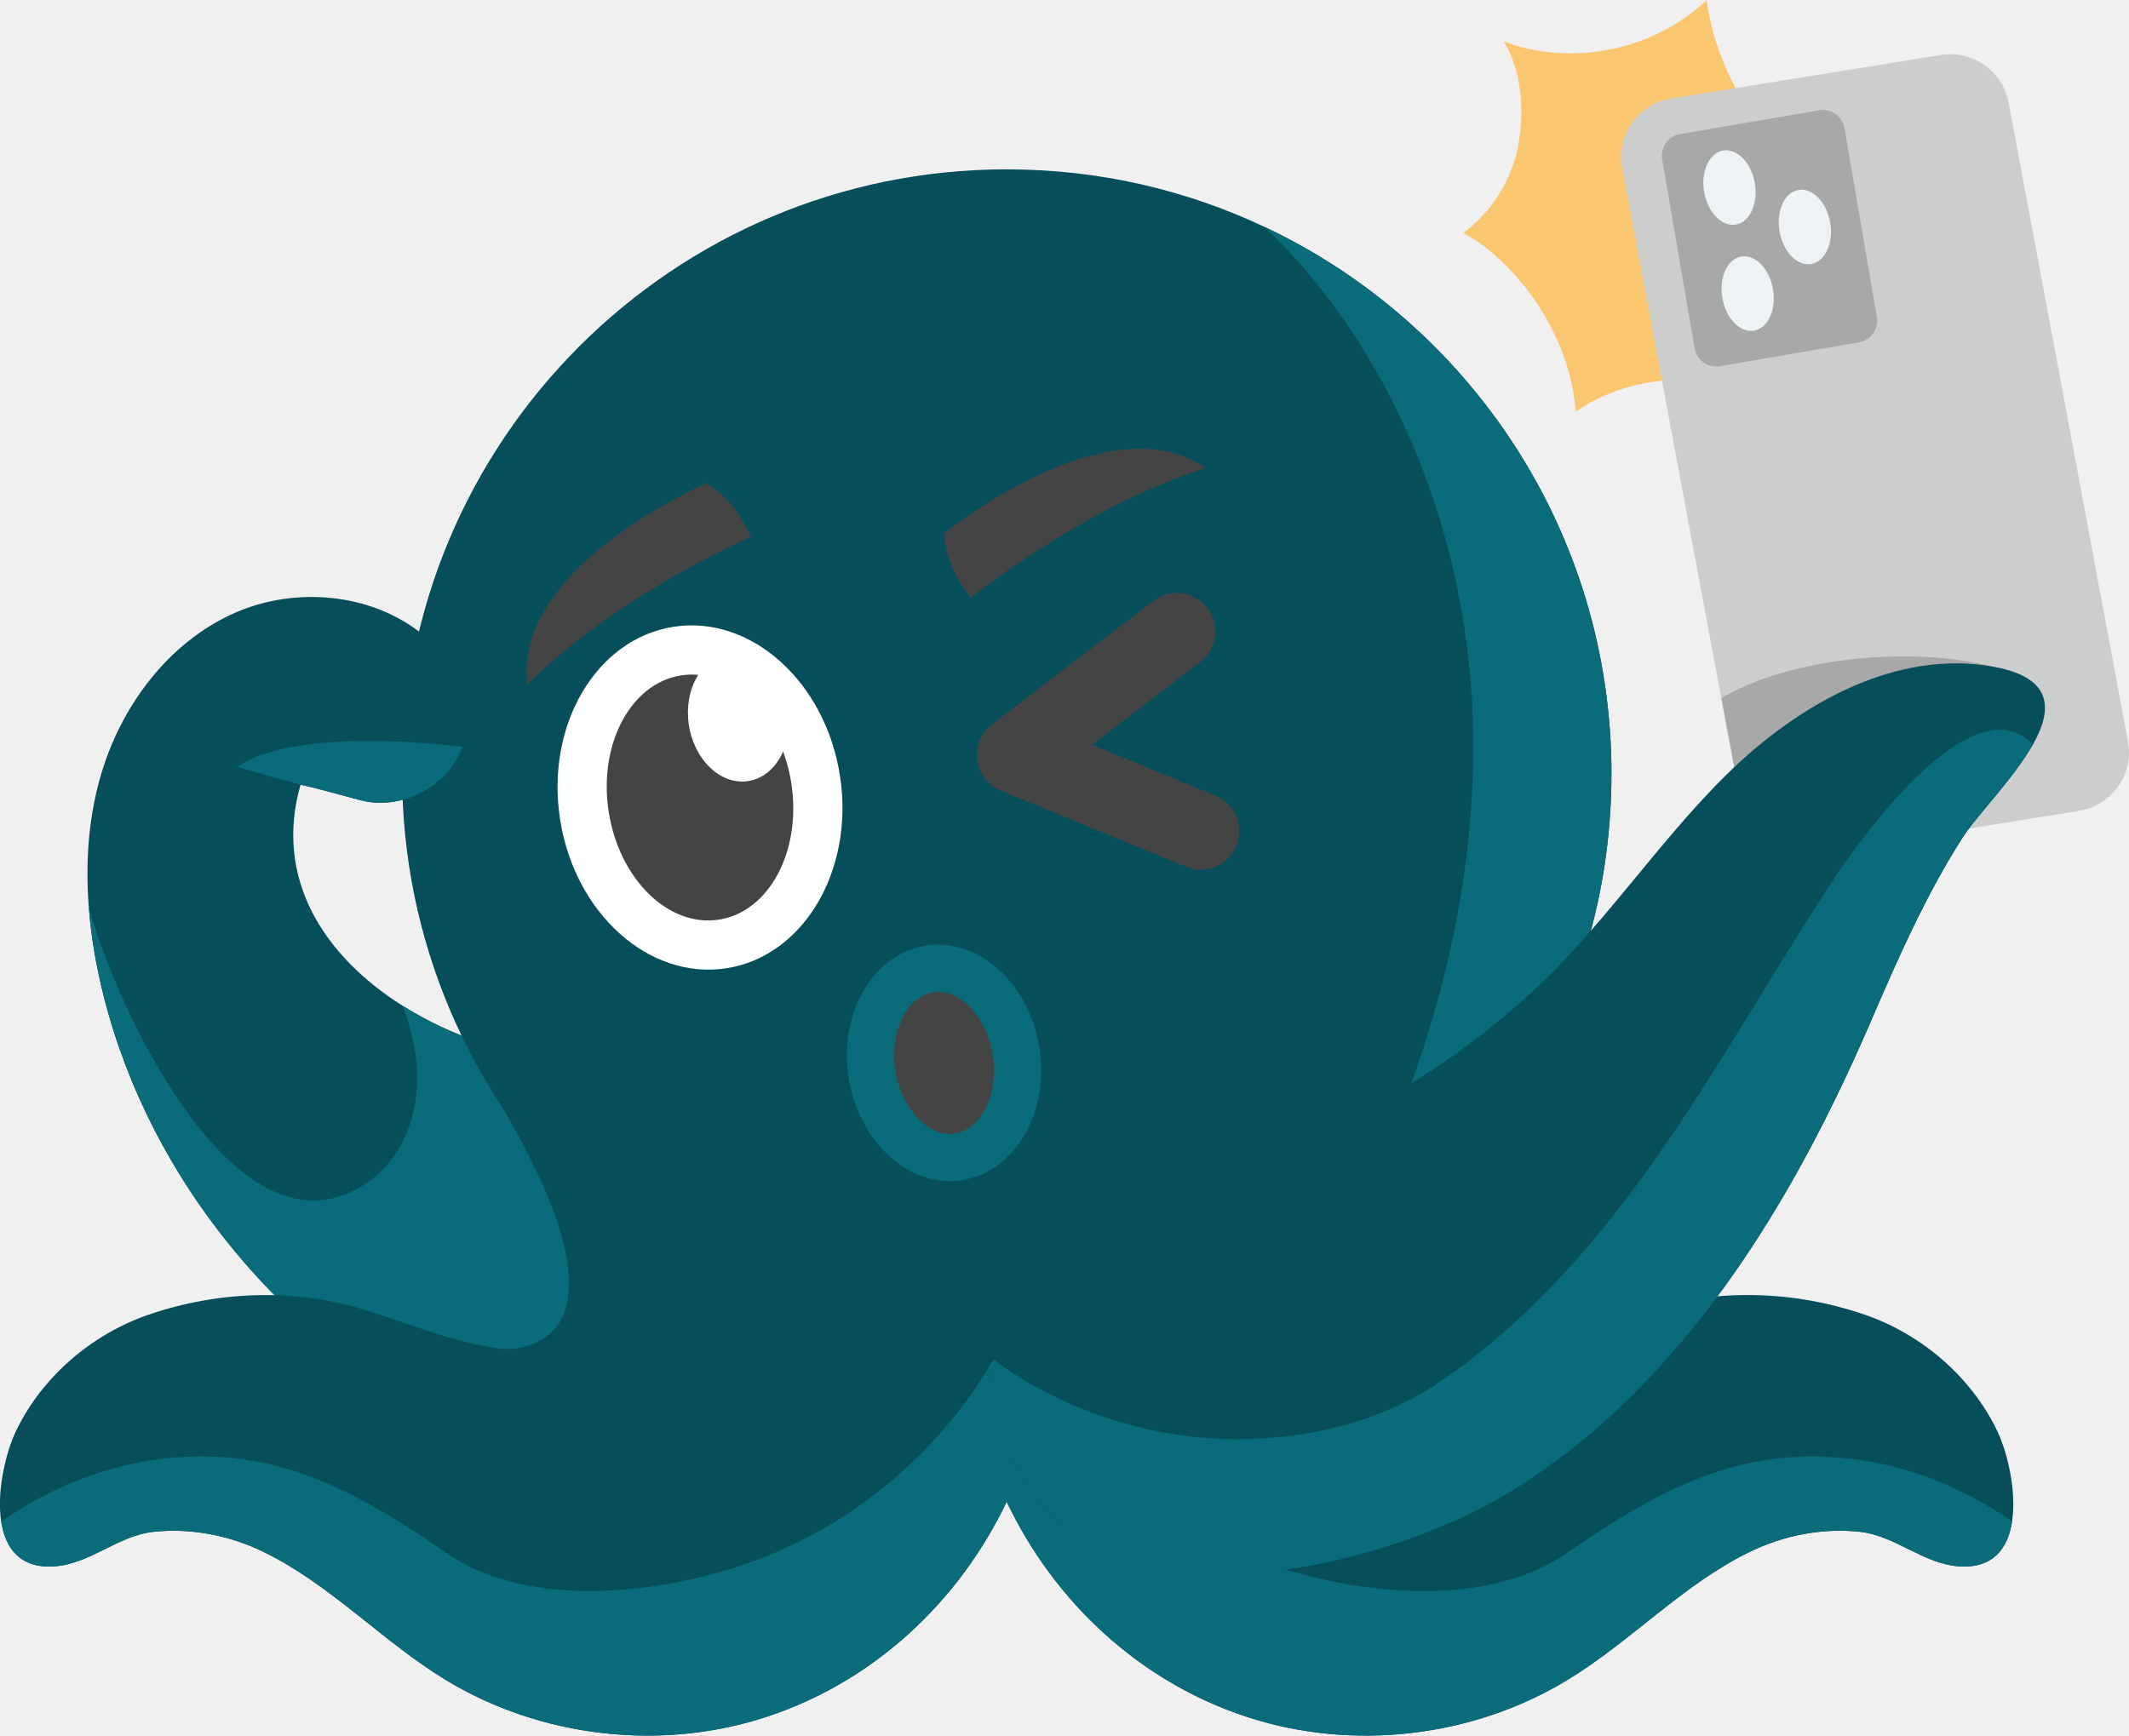
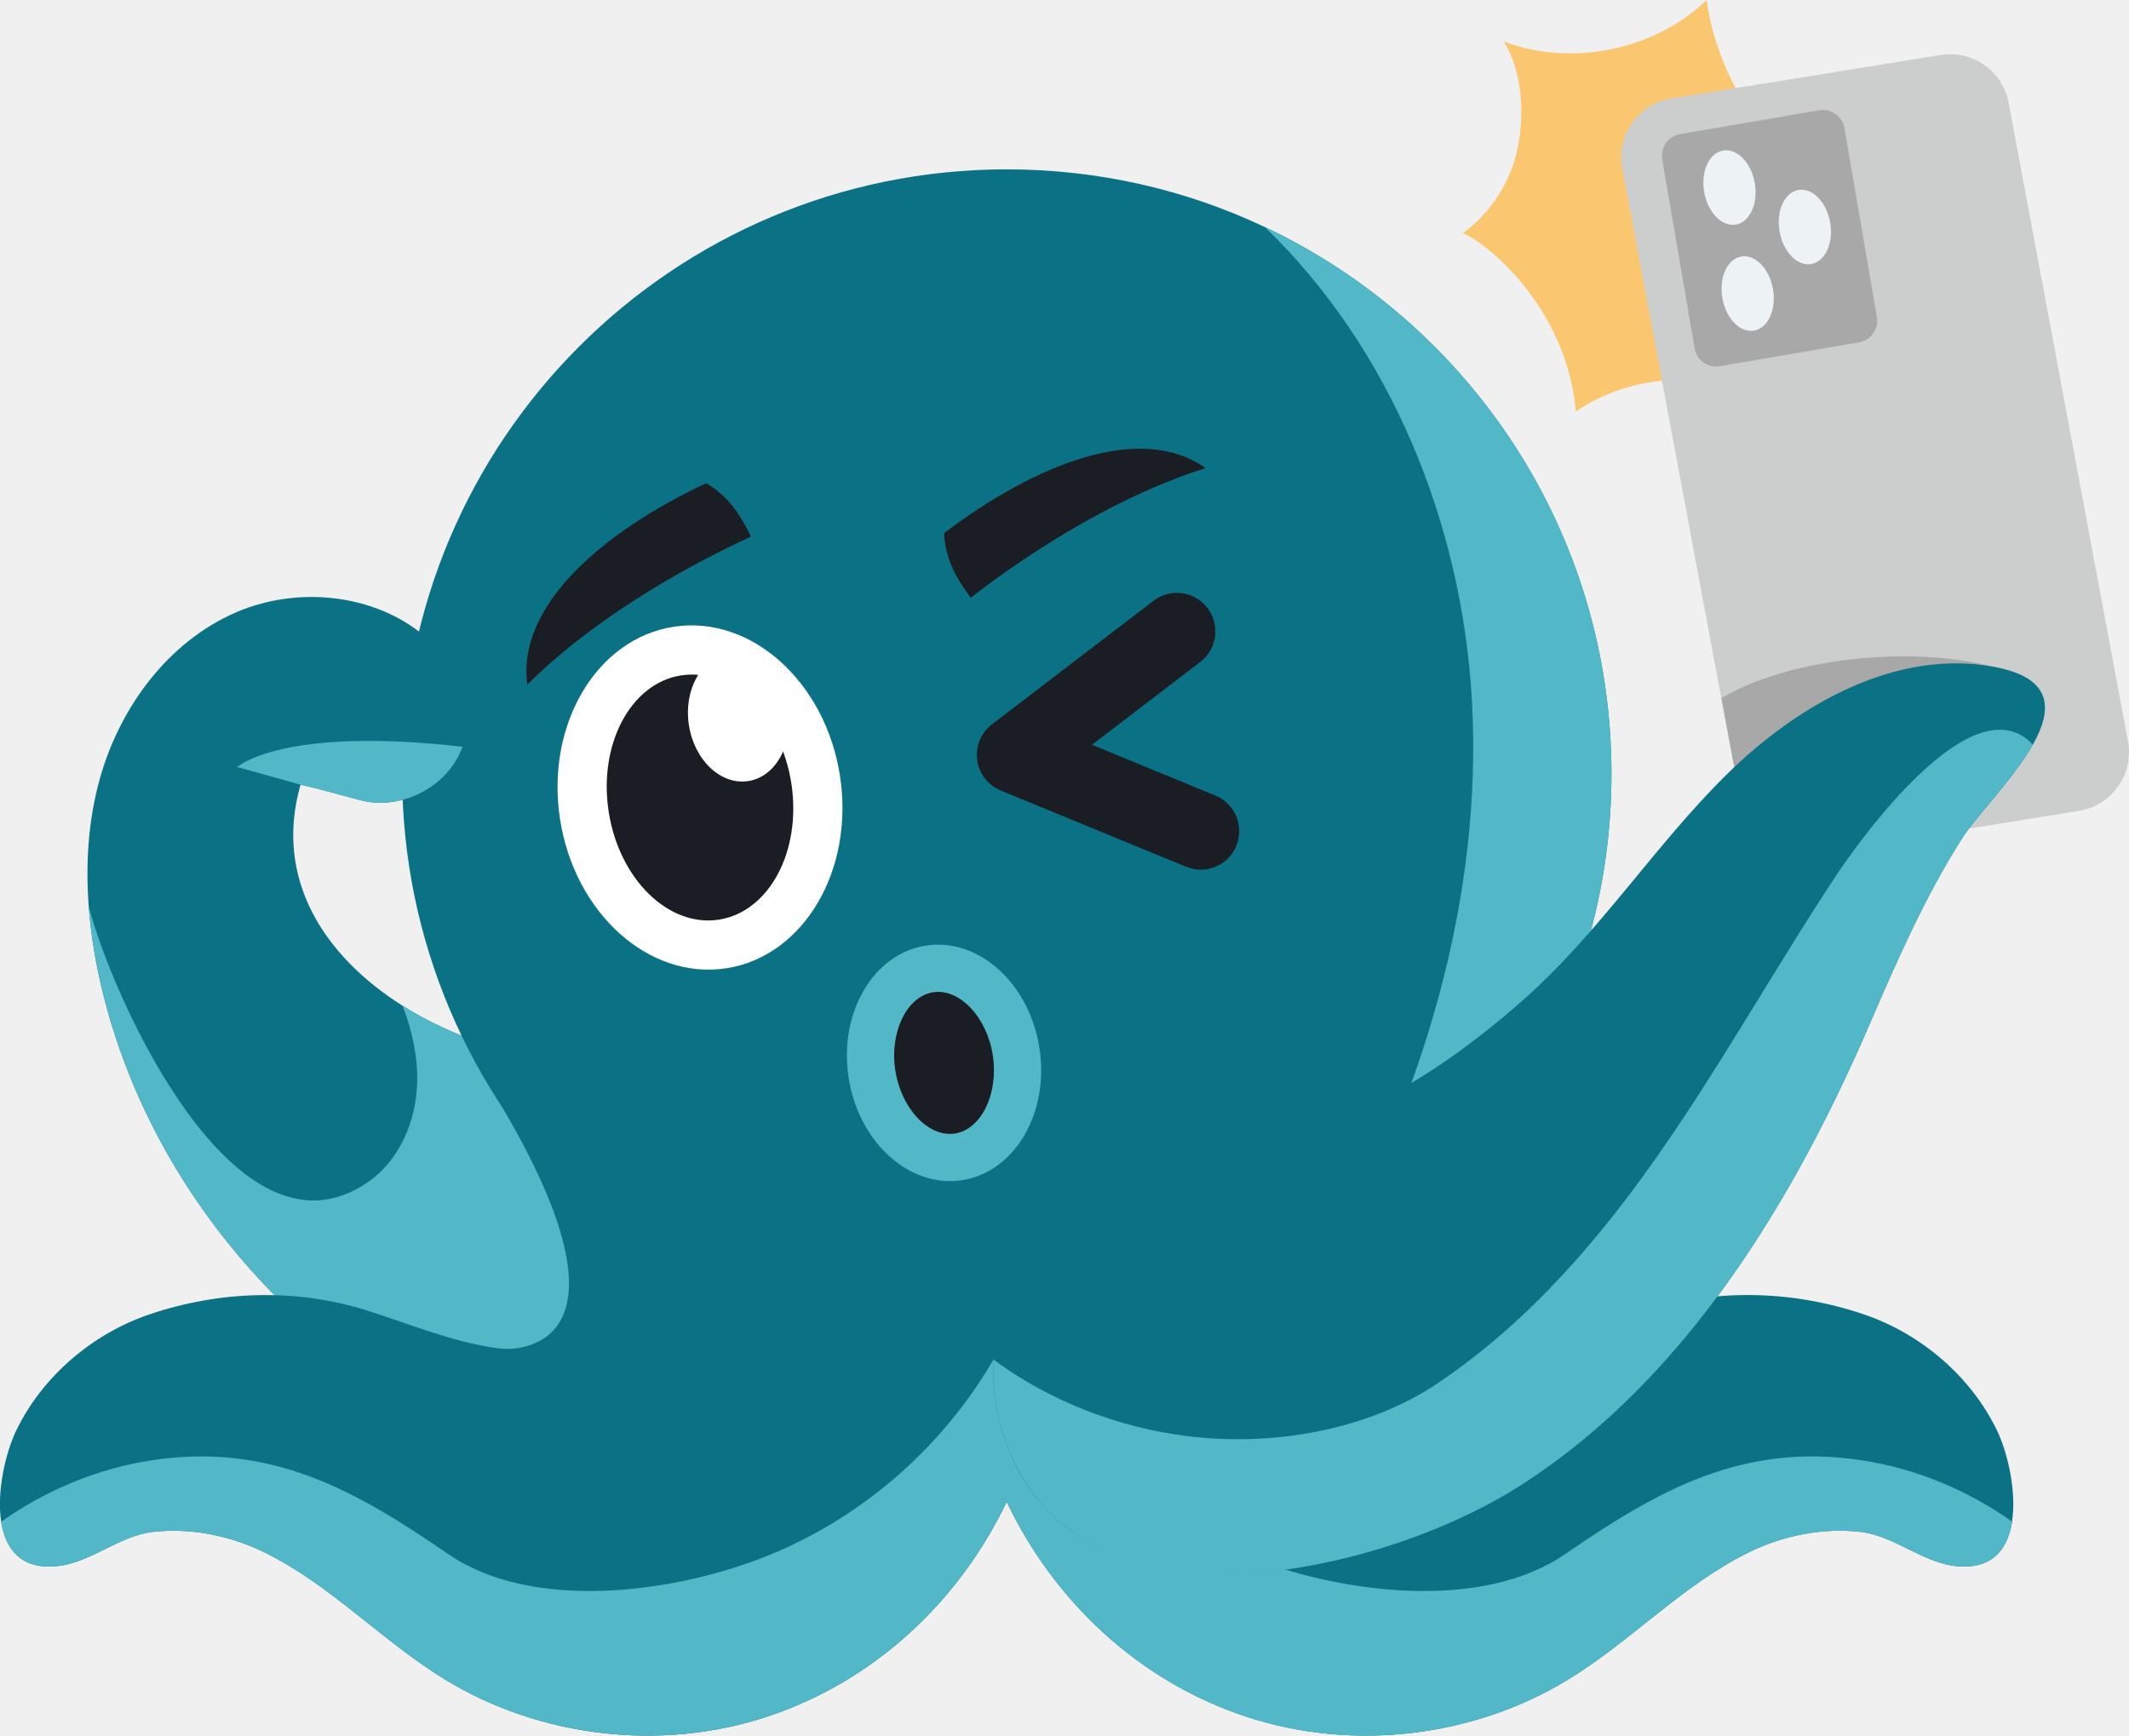
<svg xmlns="http://www.w3.org/2000/svg" id="Layer_2" data-name="Layer 2" viewBox="0 0 477.99 389.76">
  <defs>
    <style>
      .cls-1 {
-         fill: #0a6b7b;
+         fill: #52B8C7;
      }

      .cls-1, .cls-2, .cls-3, .cls-4, .cls-5, .cls-6, .cls-7, .cls-8 {
        stroke-width: 0px;
      }

      .cls-2 {
        fill: #cccece;
      }

      .cls-3 {
        fill: #fff;
      }

      .cls-4 {
-         fill: #064E5A;
+         fill: #0B7285;
      }

      .cls-5 {
        fill: #a8a8a8;
      }

      .cls-6 {
-         fill: #444;
+         fill: #1a1d23;
      }

      .cls-7 {
        fill: #fac670;
      }

      .cls-8 {
        fill: #edf2f4;
      }
    </style>
  </defs>
  <g id="Octopus_8" data-name="Octopus 8">
    <g>
      <path class="cls-7" d="m417.88,44.66c-8.99,5.33-16.26,13.5-20.5,23.05-4.24,9.55.02,14.55,2.1,24.79-18.47-12.45-37.11-6.13-45.68-.06-1.87-22.1-18.43-36.98-25.33-40.1,6.34-4.63,10.84-11.72,12.34-19.42s.94-16.93-3.2-23.6c15.3,5.76,33.75,1.99,45.56-9.31,2.5,18.89,16.31,39.68,34.71,44.66Z" />
      <path class="cls-2" d="m466.79,182.09l-60.57,9.76c-1.62.26-3.21.21-4.72-.09-5.19-1.04-9.46-5.13-10.49-10.62l-3.95-21.17-2.56-13.66-20.29-108.6c-1.36-7.35,3.58-14.4,10.97-15.59l60.56-9.77c7.14-1.15,13.89,3.61,15.23,10.71l17.24,92.28,9.55,51.14c1.37,7.36-3.59,14.4-10.97,15.6Z" />
      <rect class="cls-5" x="376.52" y="27.05" width="41.52" height="52.88" rx="4.92" ry="4.92" transform="translate(-3.32 67.92) rotate(-9.73)" />
      <ellipse class="cls-8" cx="388.29" cy="42.11" rx="5.77" ry="8.44" transform="translate(-1.53 66.24) rotate(-9.73)" />
      <ellipse class="cls-8" cx="392.38" cy="65.92" rx="5.77" ry="8.44" transform="translate(-5.5 67.27) rotate(-9.73)" />
      <ellipse class="cls-8" cx="405.22" cy="50.97" rx="5.77" ry="8.44" transform="translate(-2.79 69.22) rotate(-9.73)" />
      <path class="cls-5" d="m450.8,150.63c-14.26,14.67-30.41,28.94-47.6,40.05-.56.36-1.12.72-1.69,1.07-5.19-1.04-9.46-5.13-10.49-10.62l-3.95-21.17-.59-3.17c14-8.52,42.97-12.78,64.32-6.16Z" />
      <path class="cls-4" d="m158.81,276.22c-2.06,5.88-6.36,10.37-8.81,15.94-2.17,4.95-3.53,10.3-6.05,15.25-4.1,8.07-8.97,15.82-13.91,23.13-4.79-1.21-9.51-2.68-14.13-4.38-.38-.15-.78-.3-1.16-.44-.84-.32-1.69-.65-2.53-.99-.79-.32-1.58-.65-2.37-.99-6.04-2.54-11.89-5.52-17.53-8.86-.49-.3-.99-.59-1.48-.89-.49-.31-.99-.61-1.48-.91-.68-.42-1.35-.85-2.01-1.28-.69-.44-1.38-.89-2.06-1.36-.58-.38-1.15-.77-1.7-1.16-.75-.51-1.49-1.03-2.22-1.56-1.47-1.06-2.93-2.14-4.36-3.25-1.22-.95-2.43-1.91-3.63-2.9-.63-.51-1.24-1.03-1.85-1.54-.63-.53-1.25-1.06-1.86-1.61s-1.24-1.09-1.84-1.64c-.62-.56-1.22-1.11-1.82-1.67-.61-.57-1.2-1.14-1.79-1.7-2.37-2.28-4.67-4.66-6.88-7.09-.38-.41-.75-.83-1.12-1.25-.79-.88-1.56-1.75-2.32-2.66-.4-.47-.79-.93-1.17-1.4-4.8-5.78-9.19-11.93-13.08-18.37-.43-.7-.85-1.41-1.26-2.12-.42-.7-.83-1.42-1.22-2.14-.31-.54-.62-1.1-.91-1.66-.62-1.11-1.21-2.25-1.79-3.38-.25-.48-.48-.96-.73-1.45-.02-.05-.05-.1-.07-.15-.35-.7-.69-1.41-1.03-2.12-1.77-3.71-3.37-7.5-4.8-11.34-.27-.72-.53-1.43-.78-2.15-.04-.09-.07-.19-.1-.27-.26-.74-.52-1.48-.77-2.22-.25-.73-.48-1.45-.7-2.17-.07-.2-.14-.38-.19-.58-.19-.59-.36-1.19-.54-1.78-.48-1.63-.94-3.29-1.36-4.94-1.73-6.74-2.96-13.67-3.48-20.64-.73-9.65-.1-19.34,2.49-28.64,4.46-16.01,15.28-30.72,30.52-37.35,15.24-6.63,34.82-3.8,45.83,8.65,5.82,6.57,8.11,13.49,5.11,21.5-.12.3-.25.61-.37.91-3.53,8.4-13.66,13.4-22.48,11.12-4.06-1.06-9.42-2.61-13.54-3.52-6.09,21.24,5.42,38.63,22.9,49.65,11.24,7.09,24.94,11.55,38.03,12.72,6.41.58,6.81,9.03,13.15,10.12,6.35,1.09,12.78,3.96,16.18,9.42,3.3,5.31,3.15,12.2,1.09,18.09Z" />
      <path class="cls-1" d="m158.81,276.22c-2.06,5.88-6.36,10.37-8.81,15.94-2.17,4.95-3.53,10.3-6.05,15.25-4.1,8.07-8.97,15.82-13.91,23.13-4.79-1.21-9.51-2.68-14.13-4.38-.38-.15-.78-.3-1.16-.44-.84-.32-1.69-.65-2.53-.99-.79-.32-1.58-.65-2.37-.99-6.04-2.54-11.89-5.52-17.53-8.86-.49-.3-.99-.59-1.48-.89-.49-.31-.99-.61-1.48-.91-.68-.42-1.35-.85-2.01-1.28-.69-.44-1.38-.89-2.06-1.36-.58-.38-1.15-.77-1.7-1.16-.75-.51-1.49-1.03-2.22-1.56-1.47-1.06-2.93-2.14-4.36-3.25-1.22-.95-2.43-1.91-3.63-2.9-.63-.51-1.24-1.03-1.85-1.54-.63-.53-1.25-1.06-1.86-1.61s-1.24-1.09-1.84-1.64c-.62-.56-1.22-1.11-1.82-1.67-.61-.57-1.2-1.14-1.79-1.7-2.37-2.28-4.67-4.66-6.88-7.09-.38-.41-.75-.83-1.12-1.25-.79-.88-1.56-1.75-2.32-2.66-.4-.47-.79-.93-1.17-1.4-4.8-5.78-9.19-11.93-13.08-18.37-.43-.7-.85-1.41-1.26-2.12-.42-.7-.83-1.42-1.22-2.14-.31-.54-.62-1.1-.91-1.66-.62-1.11-1.21-2.25-1.79-3.38-.25-.48-.48-.96-.73-1.45-.02-.05-.05-.1-.07-.15-.35-.7-.69-1.41-1.03-2.12-1.77-3.71-3.37-7.5-4.8-11.34-.27-.72-.53-1.43-.78-2.15-.04-.09-.07-.19-.1-.27-.11-.28-.21-.58-.31-.86-.16-.46-.31-.9-.46-1.36-.25-.73-.48-1.45-.7-2.17-.07-.2-.14-.38-.19-.58-.19-.59-.36-1.19-.54-1.78-.48-1.63-.94-3.29-1.36-4.94-1.73-6.74-2.96-13.67-3.48-20.64,5.22,20.28,33.08,82.86,62.91,61.78,6.99-4.94,10.63-13.71,10.83-22.27.15-5.88-1.16-11.67-3.27-17.19,11.24,7.09,24.94,11.55,38.03,12.72,6.41.58,6.81,9.03,13.15,10.12,6.35,1.09,12.78,3.96,16.18,9.42,3.3,5.31,3.15,12.2,1.09,18.09Z" />
      <path class="cls-4" d="m361.79,173.79c0,49.51-26.52,92.84-66.11,116.54-20.37,12.2-44.18,19.21-69.65,19.21-74.97,0-135.75-60.78-135.75-135.75S151.07,38.03,226.03,38.03c20.72,0,40.35,4.64,57.91,12.94,46.02,21.72,77.85,68.55,77.85,122.82Z" />
      <path class="cls-4" d="m233.86,312.89c-.27,1.74-.63,3.48-1.04,5.19-1.49,6.21-3.59,12.23-6.24,17.96-.19.41-.37.82-.57,1.21-10.66,22.35-29.68,40.26-53.66,48.22-23.81,7.9-51.03,4.78-72.44-8.31-14.22-8.69-25.84-21.43-40.82-28.69-7.58-3.68-16.4-5.41-24.81-4.45-7.81.91-14.12,7.19-22.05,7.74-7.69.54-11.03-4.05-11.96-10.03-1.07-6.88,1.05-15.6,3.32-20.37,5.85-12.2,17.08-21.79,29.84-26.15,15.87-5.42,33.25-5.93,49.18-.85,9.41,2.99,18.64,6.87,28.41,8.31,8.46,1.24,18.29.54,25.53-4.47,10.19-7.06,12.51-19.8,20.02-28.76,7.45-8.92,18.5-14.87,30.11-15.82,14.93-1.22,30.28,5.87,39.03,18.02.1.14.2.27.3.42,8.16,11.63,10.15,26.7,7.84,40.83Z" />
      <path class="cls-4" d="m112.96,302.91s36.44,3.08-5.1-62.27l18.84-15.77s58.65,54.87,56.76,55.81-48.72,38.79-48.72,38.79l-21.78-16.56Z" />
      <path class="cls-4" d="m451.74,341.7c-.93,5.99-4.25,10.6-11.96,10.05-7.93-.56-14.24-6.83-22.05-7.74-8.41-.96-17.23.77-24.81,4.45-14.98,7.26-26.6,20-40.82,28.69-21.4,13.09-48.62,16.22-72.44,8.31-23.99-7.95-43.01-25.86-53.65-48.22-.21-.4-.4-.8-.58-1.21-2.64-5.73-4.74-11.75-6.24-17.96-.41-1.69-.75-3.41-1.04-5.14-2.31-14.14-.33-29.23,7.86-40.88.09-.15.19-.28.28-.42,8.74-12.15,24.1-19.24,39.03-18.02,11.61.95,22.66,6.9,30.11,15.82,7.51,8.97,9.83,21.7,20.02,28.76,7.24,5.01,17.07,5.71,25.53,4.47,9.77-1.45,19-5.32,28.41-8.31,15.93-5.08,33.31-4.57,49.18.85,12.76,4.36,23.99,13.94,29.84,26.15,2.27,4.77,4.38,13.46,3.32,20.34Z" />
      <path class="cls-4" d="m339.07,302.91s-36.44,3.08,5.1-62.27l-18.84-15.77s-58.65,54.87-56.76,55.81c1.89.95,48.72,38.79,48.72,38.79l21.78-16.56Z" />
      <g>
        <ellipse class="cls-3" cx="157.16" cy="179.09" rx="31.8" ry="38.8" transform="translate(-25.44 26.03) rotate(-8.76)" />
        <ellipse class="cls-6" cx="157.16" cy="179.09" rx="20.75" ry="27.75" transform="translate(-25.44 26.03) rotate(-8.76)" />
        <ellipse class="cls-3" cx="165.78" cy="161.11" rx="11.25" ry="14.46" transform="translate(-22.6 27.13) rotate(-8.76)" />
      </g>
      <ellipse class="cls-1" cx="211.95" cy="238.68" rx="21.68" ry="26.65" transform="translate(-33.88 35.07) rotate(-8.76)" />
      <path class="cls-6" d="m214.4,254.55c-5.93.91-12.06-5.58-13.39-14.17s2.57-16.63,8.5-17.55c5.93-.91,12.07,5.58,13.39,14.17s-2.57,16.63-8.5,17.55Z" />
      <path class="cls-6" d="m118.39,153.75c13.4-13.45,32.96-25.34,50.22-33.24-2.3-4.73-4.9-8.93-10.05-12.01-23.19,10.9-42.59,27.47-40.17,45.25Z" />
      <path class="cls-6" d="m270.67,105.13c-18.13,5.64-37.73,17.46-52.74,29.09-3.12-4.23-5.64-8.48-5.98-14.48,20.41-15.49,44.08-25.01,58.71-14.62Z" />
      <path class="cls-1" d="m451.74,341.7c-.93,5.99-4.25,10.6-11.96,10.05-7.93-.56-14.24-6.83-22.05-7.74-8.41-.96-17.23.77-24.81,4.45-14.98,7.26-26.6,20-40.82,28.69-21.4,13.09-48.62,16.22-72.44,8.31-23.99-7.95-43.01-25.86-53.65-48.22-10.66,22.35-29.68,40.26-53.66,48.22-23.81,7.9-51.03,4.78-72.44-8.31-14.22-8.69-25.84-21.43-40.82-28.69-7.58-3.68-16.4-5.41-24.81-4.45-7.81.91-14.12,7.19-22.05,7.74-7.69.54-11.03-4.05-11.96-10.03,10-7.06,21.58-11.91,33.69-13.77,26.74-4.1,45.73,6.63,66.63,21.02,18.65,12.83,49.54,8.9,70.03,1.07,19.06-7.27,35.79-20.44,47.53-37.11,2.95-4.17,5.59-8.57,7.87-13.15,2.27,4.56,4.89,8.94,7.83,13.1,11.75,16.69,28.49,29.88,47.58,37.16,20.48,7.83,51.38,11.76,70.02-1.07,20.91-14.39,39.89-25.12,66.63-21.02,12.1,1.85,23.66,6.69,33.66,13.75Z" />
      <path class="cls-1" d="m361.79,173.79c0,49.51-26.52,92.84-66.11,116.54.4-1.66.98-3.25,1.82-4.77,21.82-39.16,35.52-83.79,32.95-128.55-2.27-39.44-18.22-78.83-46.5-106.04,46.02,21.72,77.85,68.55,77.85,122.82Z" />
      <path class="cls-4" d="m456.4,167.21c-4.34,7.68-12.67,15.99-15.88,21.05-8.29,13.02-14.51,27.22-20.6,41.36-4.98,11.54-10.54,23.13-16.86,34.37-15.46,27.49-35.37,52.8-61.88,69.71-.12.09-.26.16-.38.25-10.07,6.35-23.75,12.24-38.26,15.83-1.09.27-2.19.53-3.31.78-21.95,4.87-45.25,4.26-60.42-8.03-.41-.32-.82-.67-1.21-1.01-.05-.04-.09-.09-.14-.12-.21-.19-.42-.37-.62-.57-.26-.22-.52-.47-.77-.72-.28-.27-.57-.56-.84-.85-.01-.01-.04-.02-.05-.05-.37-.38-.73-.78-1.09-1.17-3.09-3.47-5.68-7.61-7.63-12.5-.28-.69-.56-1.4-.8-2.1-.19-.48-.35-.98-.49-1.48-.09-.23-.16-.47-.23-.72-.2-.63-.38-1.28-.56-1.95-1.21-4.56-1.59-9.25-1.28-13.92,1.1-16.27,10.71-32.28,24.01-41.26,16.6-11.21,33.04-7.69,50.95-12.52,15.45-4.16,32.61-16.96,44.34-27.41,16.83-14.98,29.16-34.36,45.19-50.19,16.03-15.82,38.13-28.39,60.26-24.21,13.24,2.51,12.96,9.66,8.56,17.44Z" />
      <path class="cls-1" d="m456.4,167.21c-4.34,7.68-12.67,15.99-15.88,21.05-8.29,13.02-14.51,27.22-20.6,41.36-4.98,11.54-10.54,23.13-16.86,34.37-15.46,27.49-35.37,52.8-61.88,69.71-.12.09-.26.16-.38.25-10.07,6.35-23.75,12.24-38.26,15.83-1.09.27-2.19.53-3.31.78-19.85,4.45-43.97,5.37-60.42-8.03-.41-.32-.82-.67-1.21-1.01-.05-.04-.09-.09-.14-.12-.21-.19-.42-.37-.62-.57-.26-.22-.52-.47-.77-.72-.28-.27-.57-.56-.84-.85-.01-.01-.04-.02-.05-.05-.37-.38-.73-.78-1.09-1.17-3.25-3.69-5.78-7.94-7.63-12.5-.28-.69-.56-1.4-.8-2.1-.19-.48-.35-.98-.49-1.48-.09-.23-.16-.47-.23-.72-.2-.63-.38-1.28-.56-1.95-1.21-4.56-1.59-9.25-1.28-13.92,12.54,9.24,27.76,15.14,43.26,17.11,18.9,2.4,40.44-1.12,56.37-11.81,16.51-11.08,30.41-25.7,42.38-41.46,4.66-6.11,9.03-12.41,13.26-18.81,11.57-17.51,22.02-35.82,33.59-53.37,5.62-8.51,31.06-44.1,44.44-29.81Z" />
      <path class="cls-6" d="m269.58,195.3c-1.1,0-2.21-.21-3.29-.65l-41.62-17.13c-2.86-1.18-4.87-3.8-5.28-6.86-.4-3.07.86-6.12,3.32-8l36.26-27.74c3.79-2.9,9.22-2.18,12.12,1.61,2.9,3.79,2.18,9.22-1.61,12.12l-24.32,18.6,27.71,11.41c4.42,1.82,6.52,6.87,4.7,11.29-1.37,3.34-4.6,5.36-8,5.36Z" />
      <path class="cls-1" d="m53.27,172.25l14.19,3.96c4.11.91,9.47,2.46,13.54,3.52,8.82,2.28,18.95-2.72,22.48-11.12.12-.31.25-.62.37-.91-40.65-4.66-50.58,4.55-50.58,4.55Z" />
    </g>
  </g>
</svg>
